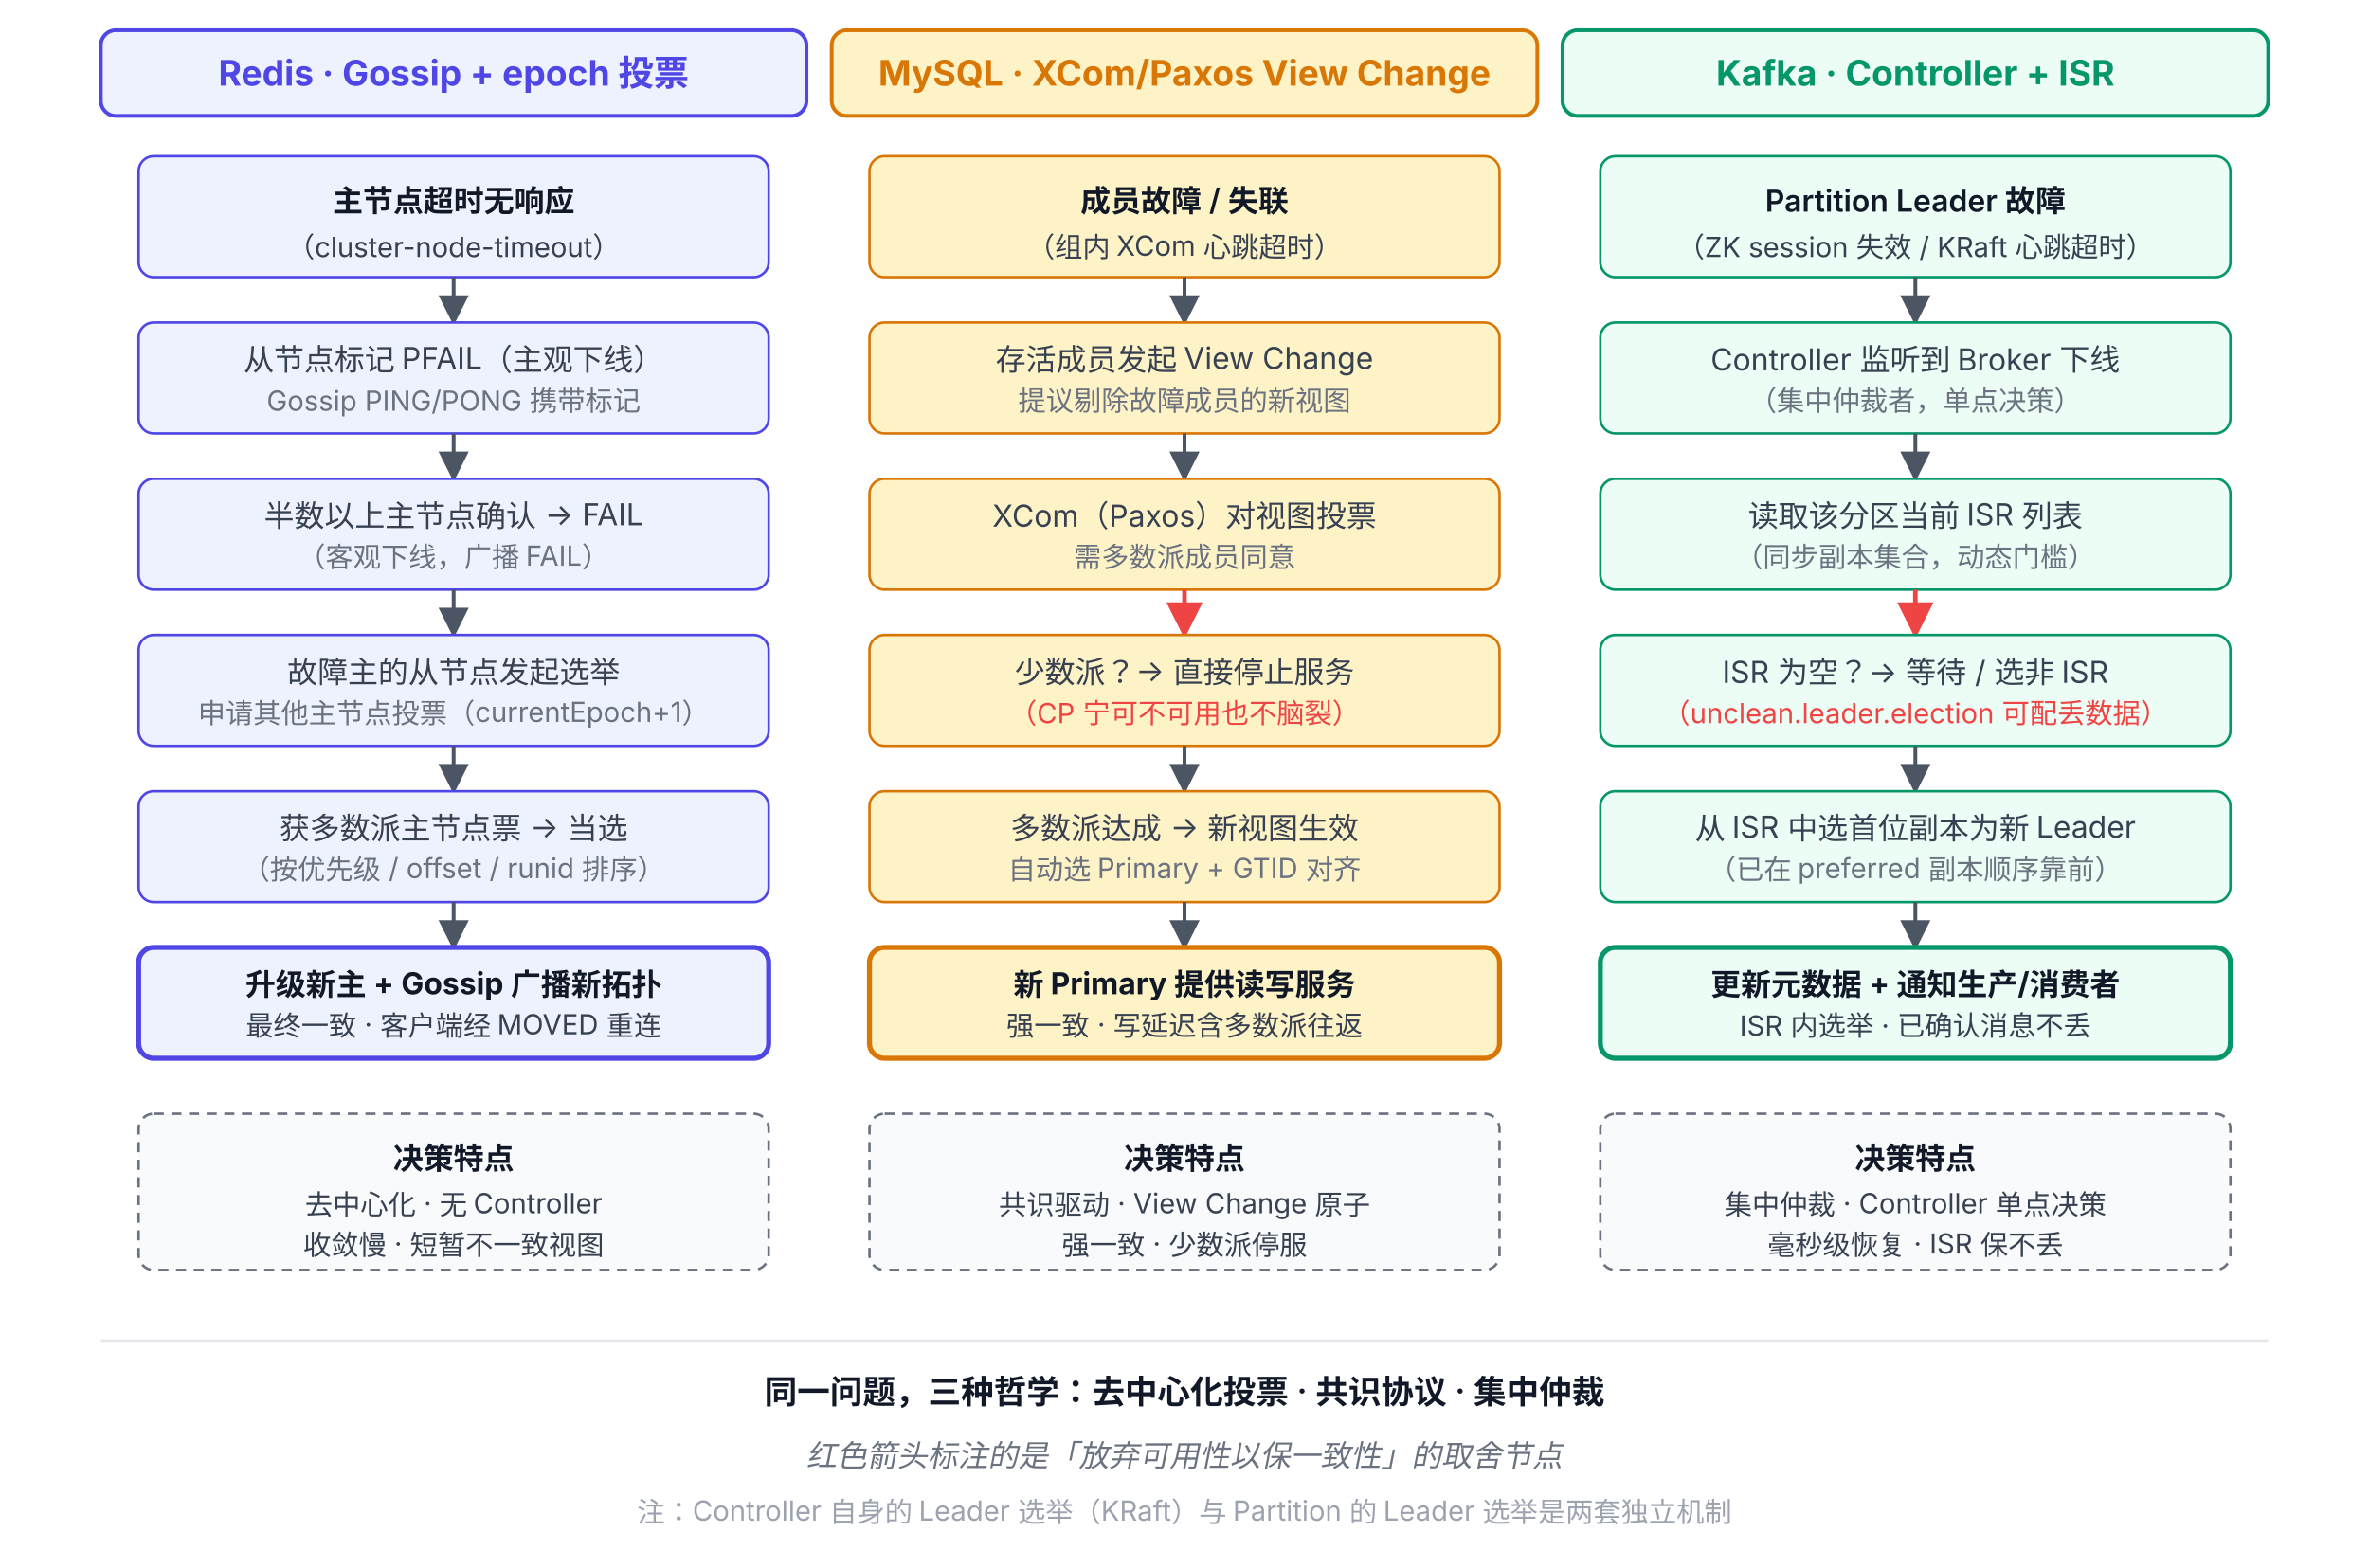
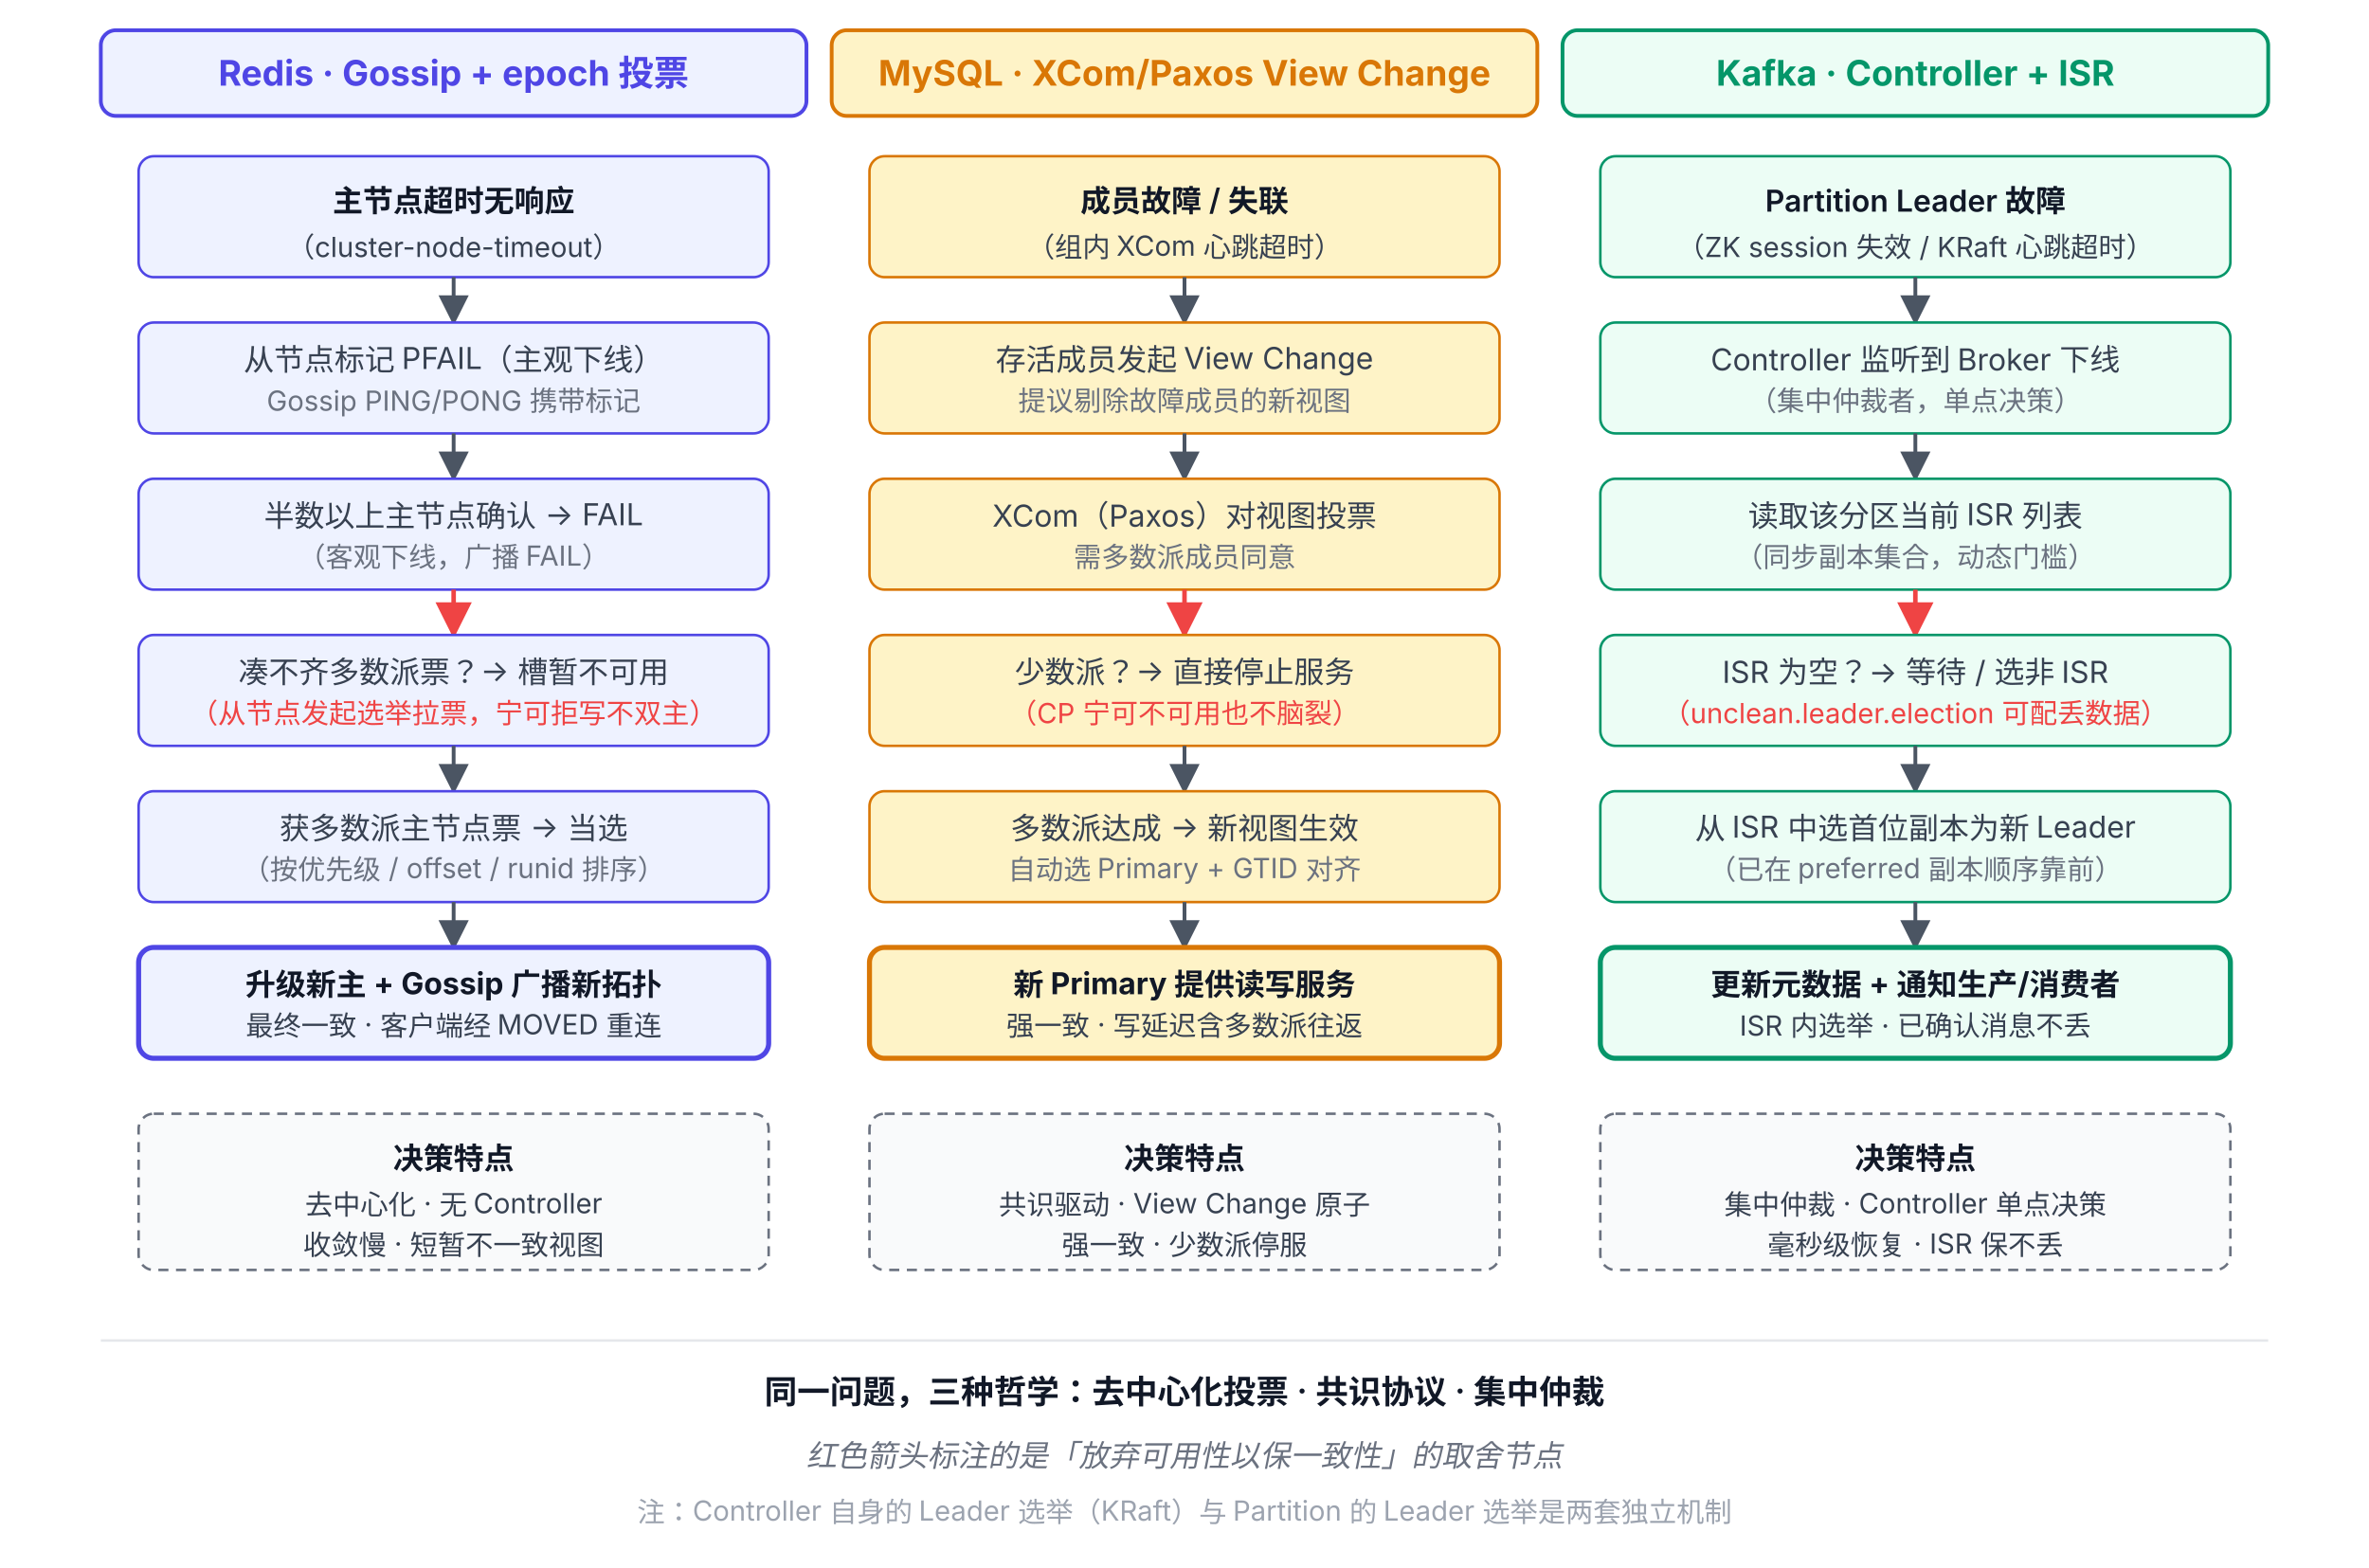
<svg xmlns="http://www.w3.org/2000/svg" viewBox="0 58 940 622" font-family="system-ui, -apple-system, 'PingFang SC', 'Microsoft YaHei', sans-serif">
  <defs>
    <marker id="arrow-gray" viewBox="0 0 10 10" refX="9" refY="5" markerWidth="8" markerHeight="8" orient="auto-start-reverse">
      <path d="M0,0 L10,5 L0,10 z" fill="#4B5563" />
    </marker>
    <marker id="arrow-red" viewBox="0 0 10 10" refX="9" refY="5" markerWidth="8" markerHeight="8" orient="auto-start-reverse">
      <path d="M0,0 L10,5 L0,10 z" fill="#EF4444" />
    </marker>
  </defs>
  <rect x="40" y="70" width="280" height="34" rx="6" fill="#EEF2FF" stroke="#4F46E5" stroke-width="1.5" />
  <text x="180" y="92" text-anchor="middle" font-size="14" font-weight="700" fill="#4F46E5">Redis · Gossip + epoch 投票</text>
  <rect x="330" y="70" width="280" height="34" rx="6" fill="#FEF3C7" stroke="#D97706" stroke-width="1.5" />
  <text x="470" y="92" text-anchor="middle" font-size="14" font-weight="700" fill="#D97706">MySQL · XCom/Paxos View Change</text>
  <rect x="620" y="70" width="280" height="34" rx="6" fill="#ECFDF5" stroke="#059669" stroke-width="1.5" />
  <text x="760" y="92" text-anchor="middle" font-size="14" font-weight="700" fill="#059669">Kafka · Controller + ISR</text>
  <rect x="55" y="120" width="250" height="48" rx="6" fill="#EEF2FF" stroke="#4F46E5" />
  <text x="180" y="142" text-anchor="middle" font-size="12" font-weight="600" fill="#111827">主节点超时无响应</text>
  <text x="180" y="160" text-anchor="middle" font-size="11" fill="#374151">（cluster-node-timeout）</text>
  <line x1="180" y1="168" x2="180" y2="186" stroke="#4B5563" stroke-width="1.5" marker-end="url(#arrow-gray)" />
  <rect x="55" y="186" width="250" height="44" rx="6" fill="#EEF2FF" stroke="#4F46E5" />
  <text x="180" y="205" text-anchor="middle" font-size="12" fill="#374151">从节点标记 PFAIL（主观下线）</text>
  <text x="180" y="221" text-anchor="middle" font-size="11" fill="#6B7280">Gossip PING/PONG 携带标记</text>
  <line x1="180" y1="230" x2="180" y2="248" stroke="#4B5563" stroke-width="1.5" marker-end="url(#arrow-gray)" />
  <rect x="55" y="248" width="250" height="44" rx="6" fill="#EEF2FF" stroke="#4F46E5" />
  <text x="180" y="267" text-anchor="middle" font-size="12" fill="#374151">半数以上主节点确认 → FAIL</text>
  <text x="180" y="283" text-anchor="middle" font-size="11" fill="#6B7280">（客观下线，广播 FAIL）</text>
-   <line x1="180" y1="292" x2="180" y2="310" stroke="#4B5563" stroke-width="1.5" marker-end="url(#arrow-gray)" />
+   <line x1="180" y1="292" x2="180" y2="310" stroke="#EF4444" stroke-width="1.8" marker-end="url(#arrow-red)" />
  <rect x="55" y="310" width="250" height="44" rx="6" fill="#EEF2FF" stroke="#4F46E5" />
-   <text x="180" y="329" text-anchor="middle" font-size="12" fill="#374151">故障主的从节点发起选举</text>
-   <text x="180" y="345" text-anchor="middle" font-size="11" fill="#6B7280">申请其他主节点投票（currentEpoch+1）</text>
+   <text x="180" y="329" text-anchor="middle" font-size="12" fill="#374151">凑不齐多数派票？→ 槽暂不可用</text>
+   <text x="180" y="345" text-anchor="middle" font-size="11" fill="#EF4444">（从节点发起选举拉票，宁可拒写不双主）</text>
  <line x1="180" y1="354" x2="180" y2="372" stroke="#4B5563" stroke-width="1.5" marker-end="url(#arrow-gray)" />
  <rect x="55" y="372" width="250" height="44" rx="6" fill="#EEF2FF" stroke="#4F46E5" />
  <text x="180" y="391" text-anchor="middle" font-size="12" fill="#374151">获多数派主节点票 → 当选</text>
  <text x="180" y="407" text-anchor="middle" font-size="11" fill="#6B7280">（按优先级 / offset / runid 排序）</text>
  <line x1="180" y1="416" x2="180" y2="434" stroke="#4B5563" stroke-width="1.5" marker-end="url(#arrow-gray)" />
  <rect x="55" y="434" width="250" height="44" rx="6" fill="#EEF2FF" stroke="#4F46E5" stroke-width="2" />
  <text x="180" y="453" text-anchor="middle" font-size="12" font-weight="700" fill="#111827">升级新主 + Gossip 广播新拓扑</text>
  <text x="180" y="469" text-anchor="middle" font-size="11" fill="#374151">最终一致 · 客户端经 MOVED 重连</text>
  <rect x="55" y="500" width="250" height="62" rx="6" fill="#F9FAFB" stroke="#6B7280" stroke-dasharray="4,3" />
  <text x="180" y="522" text-anchor="middle" font-size="12" font-weight="600" fill="#111827">决策特点</text>
  <text x="180" y="540" text-anchor="middle" font-size="11" fill="#374151">去中心化 · 无 Controller</text>
  <text x="180" y="556" text-anchor="middle" font-size="11" fill="#374151">收敛慢 · 短暂不一致视图</text>
  <rect x="345" y="120" width="250" height="48" rx="6" fill="#FEF3C7" stroke="#D97706" />
  <text x="470" y="142" text-anchor="middle" font-size="12" font-weight="600" fill="#111827">成员故障 / 失联</text>
  <text x="470" y="160" text-anchor="middle" font-size="11" fill="#374151">（组内 XCom 心跳超时）</text>
  <line x1="470" y1="168" x2="470" y2="186" stroke="#4B5563" stroke-width="1.5" marker-end="url(#arrow-gray)" />
  <rect x="345" y="186" width="250" height="44" rx="6" fill="#FEF3C7" stroke="#D97706" />
  <text x="470" y="205" text-anchor="middle" font-size="12" fill="#374151">存活成员发起 View Change</text>
  <text x="470" y="221" text-anchor="middle" font-size="11" fill="#6B7280">提议剔除故障成员的新视图</text>
  <line x1="470" y1="230" x2="470" y2="248" stroke="#4B5563" stroke-width="1.5" marker-end="url(#arrow-gray)" />
  <rect x="345" y="248" width="250" height="44" rx="6" fill="#FEF3C7" stroke="#D97706" />
  <text x="470" y="267" text-anchor="middle" font-size="12" fill="#374151">XCom（Paxos）对视图投票</text>
  <text x="470" y="283" text-anchor="middle" font-size="11" fill="#6B7280">需多数派成员同意</text>
  <line x1="470" y1="292" x2="470" y2="310" stroke="#EF4444" stroke-width="1.8" marker-end="url(#arrow-red)" />
  <rect x="345" y="310" width="250" height="44" rx="6" fill="#FEF3C7" stroke="#D97706" />
  <text x="470" y="329" text-anchor="middle" font-size="12" fill="#374151">少数派？→ 直接停止服务</text>
  <text x="470" y="345" text-anchor="middle" font-size="11" fill="#EF4444">（CP 宁可不可用也不脑裂）</text>
  <line x1="470" y1="354" x2="470" y2="372" stroke="#4B5563" stroke-width="1.5" marker-end="url(#arrow-gray)" />
  <rect x="345" y="372" width="250" height="44" rx="6" fill="#FEF3C7" stroke="#D97706" />
  <text x="470" y="391" text-anchor="middle" font-size="12" fill="#374151">多数派达成 → 新视图生效</text>
  <text x="470" y="407" text-anchor="middle" font-size="11" fill="#6B7280">自动选 Primary + GTID 对齐</text>
  <line x1="470" y1="416" x2="470" y2="434" stroke="#4B5563" stroke-width="1.5" marker-end="url(#arrow-gray)" />
  <rect x="345" y="434" width="250" height="44" rx="6" fill="#FEF3C7" stroke="#D97706" stroke-width="2" />
  <text x="470" y="453" text-anchor="middle" font-size="12" font-weight="700" fill="#111827">新 Primary 提供读写服务</text>
  <text x="470" y="469" text-anchor="middle" font-size="11" fill="#374151">强一致 · 写延迟含多数派往返</text>
  <rect x="345" y="500" width="250" height="62" rx="6" fill="#F9FAFB" stroke="#6B7280" stroke-dasharray="4,3" />
  <text x="470" y="522" text-anchor="middle" font-size="12" font-weight="600" fill="#111827">决策特点</text>
  <text x="470" y="540" text-anchor="middle" font-size="11" fill="#374151">共识驱动 · View Change 原子</text>
  <text x="470" y="556" text-anchor="middle" font-size="11" fill="#374151">强一致 · 少数派停服</text>
  <rect x="635" y="120" width="250" height="48" rx="6" fill="#ECFDF5" stroke="#059669" />
  <text x="760" y="142" text-anchor="middle" font-size="12" font-weight="600" fill="#111827">Partition Leader 故障</text>
  <text x="760" y="160" text-anchor="middle" font-size="11" fill="#374151">（ZK session 失效 / KRaft 心跳超时）</text>
  <line x1="760" y1="168" x2="760" y2="186" stroke="#4B5563" stroke-width="1.5" marker-end="url(#arrow-gray)" />
  <rect x="635" y="186" width="250" height="44" rx="6" fill="#ECFDF5" stroke="#059669" />
  <text x="760" y="205" text-anchor="middle" font-size="12" fill="#374151">Controller 监听到 Broker 下线</text>
  <text x="760" y="221" text-anchor="middle" font-size="11" fill="#6B7280">（集中仲裁者，单点决策）</text>
  <line x1="760" y1="230" x2="760" y2="248" stroke="#4B5563" stroke-width="1.5" marker-end="url(#arrow-gray)" />
  <rect x="635" y="248" width="250" height="44" rx="6" fill="#ECFDF5" stroke="#059669" />
  <text x="760" y="267" text-anchor="middle" font-size="12" fill="#374151">读取该分区当前 ISR 列表</text>
  <text x="760" y="283" text-anchor="middle" font-size="11" fill="#6B7280">（同步副本集合，动态门槛）</text>
  <line x1="760" y1="292" x2="760" y2="310" stroke="#EF4444" stroke-width="1.8" marker-end="url(#arrow-red)" />
  <rect x="635" y="310" width="250" height="44" rx="6" fill="#ECFDF5" stroke="#059669" />
  <text x="760" y="329" text-anchor="middle" font-size="12" fill="#374151">ISR 为空？→ 等待 / 选非 ISR</text>
  <text x="760" y="345" text-anchor="middle" font-size="11" fill="#EF4444">（unclean.leader.election 可配丢数据）</text>
  <line x1="760" y1="354" x2="760" y2="372" stroke="#4B5563" stroke-width="1.5" marker-end="url(#arrow-gray)" />
  <rect x="635" y="372" width="250" height="44" rx="6" fill="#ECFDF5" stroke="#059669" />
  <text x="760" y="391" text-anchor="middle" font-size="12" fill="#374151">从 ISR 中选首位副本为新 Leader</text>
  <text x="760" y="407" text-anchor="middle" font-size="11" fill="#6B7280">（已在 preferred 副本顺序靠前）</text>
  <line x1="760" y1="416" x2="760" y2="434" stroke="#4B5563" stroke-width="1.5" marker-end="url(#arrow-gray)" />
  <rect x="635" y="434" width="250" height="44" rx="6" fill="#ECFDF5" stroke="#059669" stroke-width="2" />
  <text x="760" y="453" text-anchor="middle" font-size="12" font-weight="700" fill="#111827">更新元数据 + 通知生产/消费者</text>
  <text x="760" y="469" text-anchor="middle" font-size="11" fill="#374151">ISR 内选举 · 已确认消息不丢</text>
  <rect x="635" y="500" width="250" height="62" rx="6" fill="#F9FAFB" stroke="#6B7280" stroke-dasharray="4,3" />
  <text x="760" y="522" text-anchor="middle" font-size="12" font-weight="600" fill="#111827">决策特点</text>
  <text x="760" y="540" text-anchor="middle" font-size="11" fill="#374151">集中仲裁 · Controller 单点决策</text>
  <text x="760" y="556" text-anchor="middle" font-size="11" fill="#374151">毫秒级恢复 · ISR 保不丢</text>
  <line x1="40" y1="590" x2="900" y2="590" stroke="#E5E7EB" stroke-width="1" />
  <text x="470" y="615" text-anchor="middle" font-size="13" font-weight="600" fill="#111827">同一问题，三种哲学：去中心化投票 · 共识协议 · 集中仲裁</text>
  <text x="470" y="640" text-anchor="middle" font-size="12" font-style="italic" fill="#6B7280">
    红色箭头标注的是「放弃可用性以保一致性」的取舍节点
  </text>
  <text x="470" y="662" text-anchor="middle" font-size="11" fill="#9CA3AF">注：Controller 自身的 Leader 选举（KRaft）与 Partition 的 Leader 选举是两套独立机制</text>
</svg>
